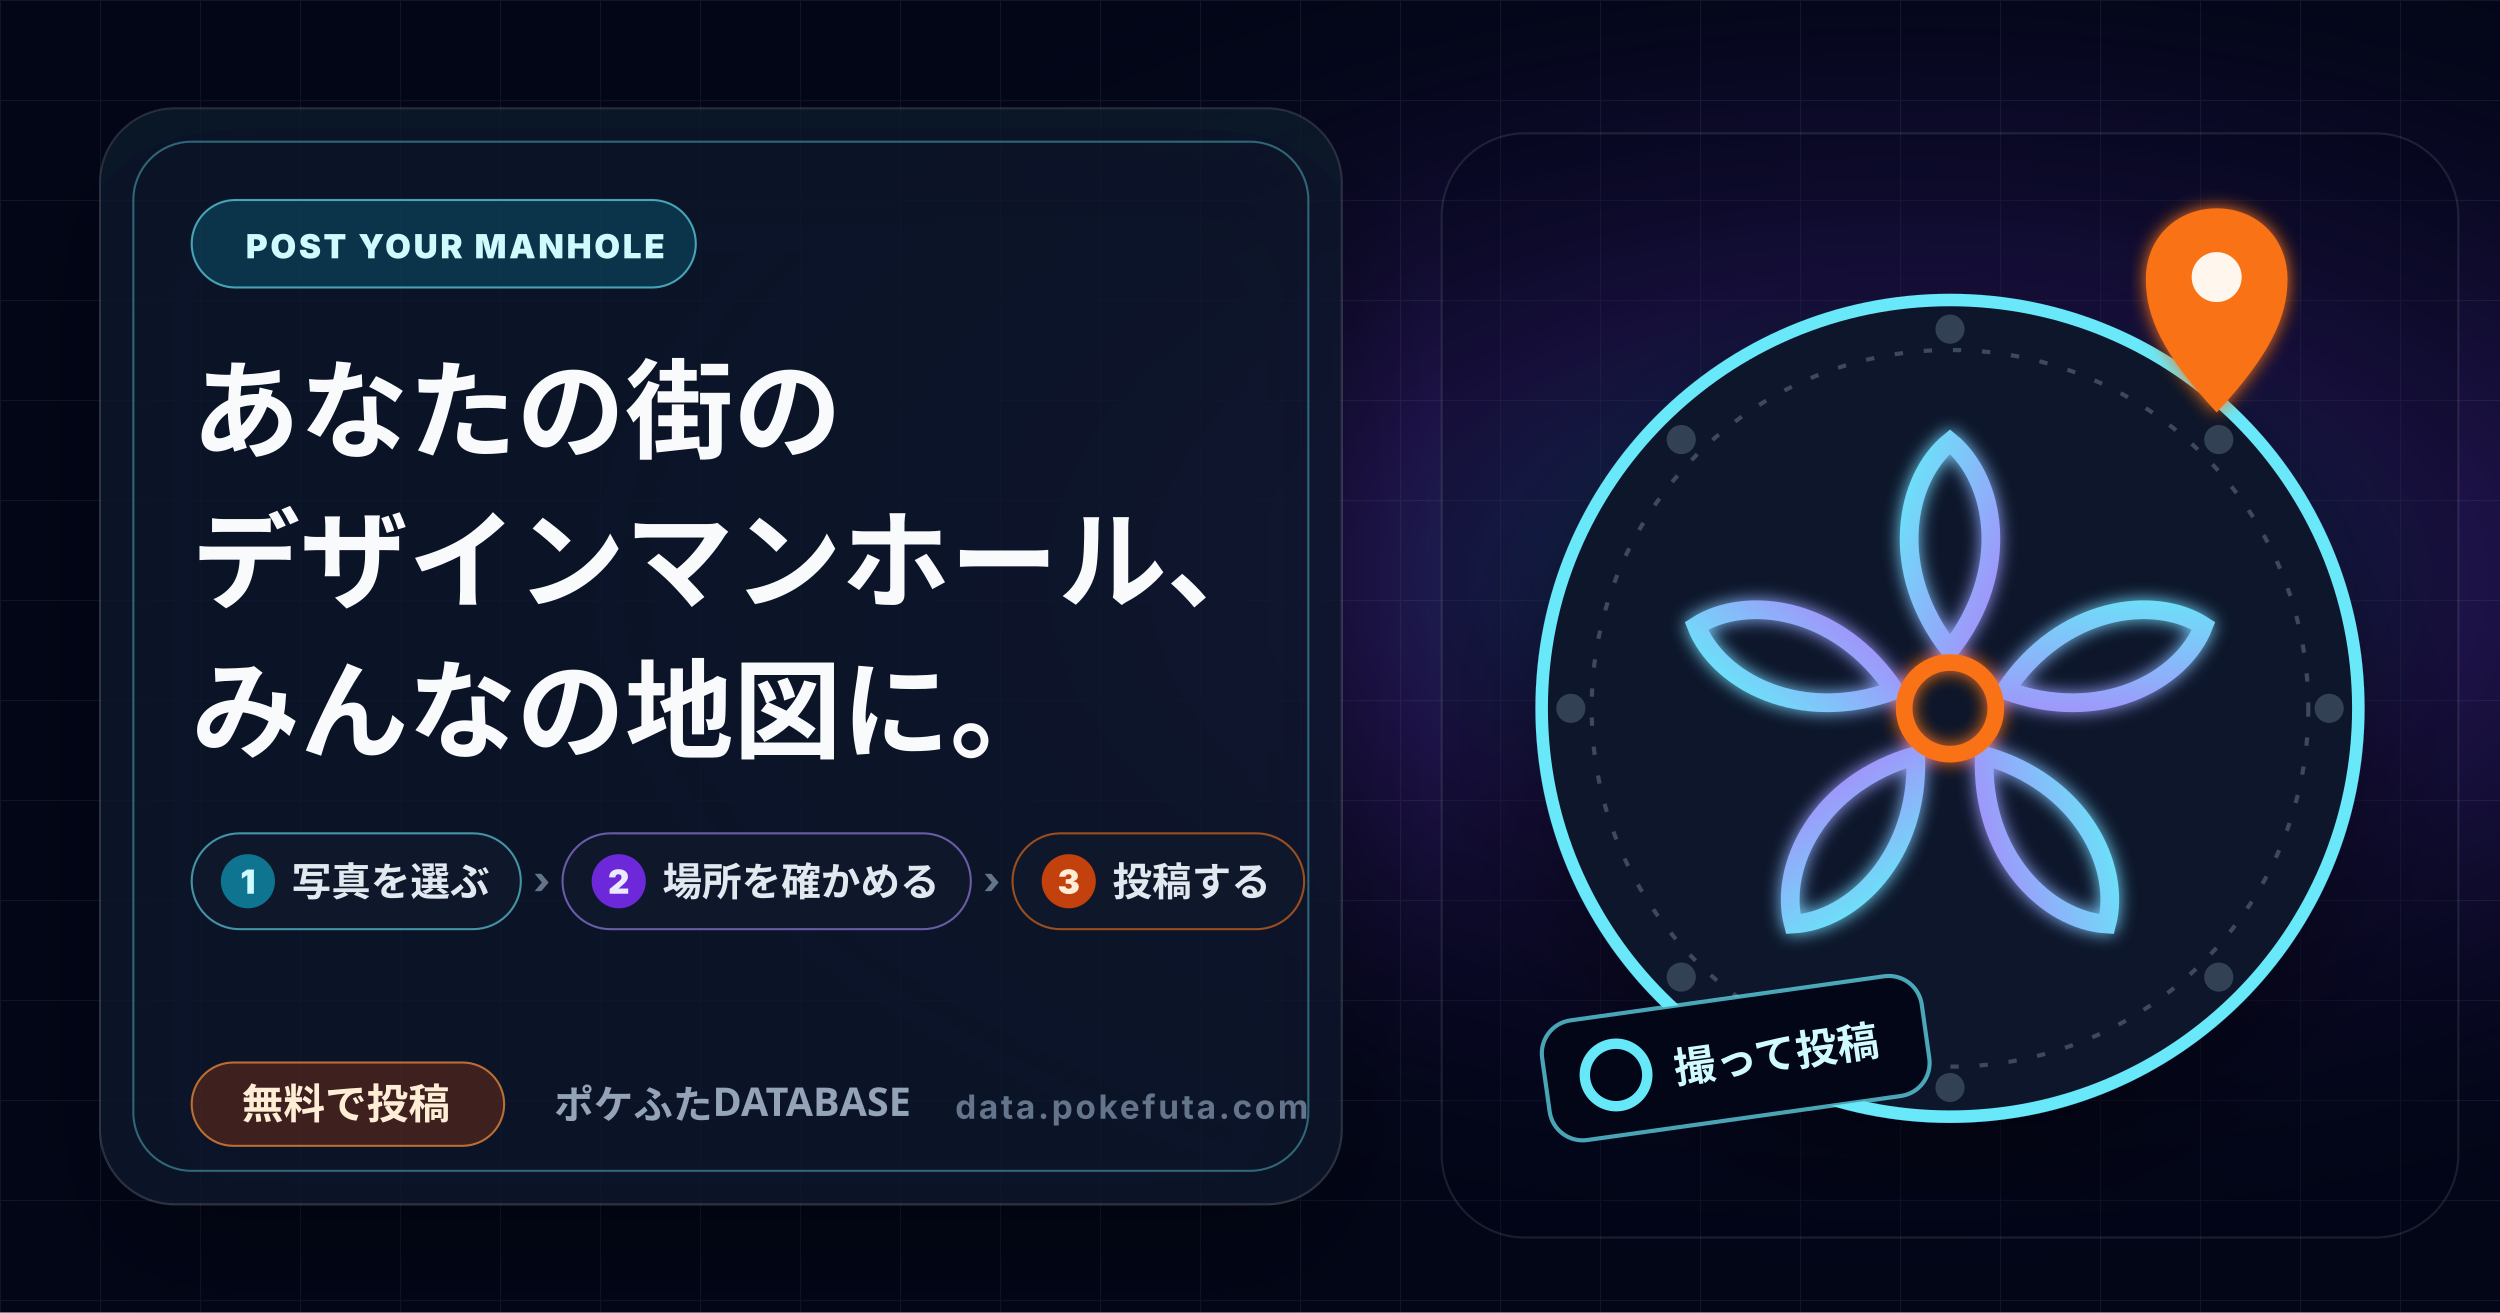
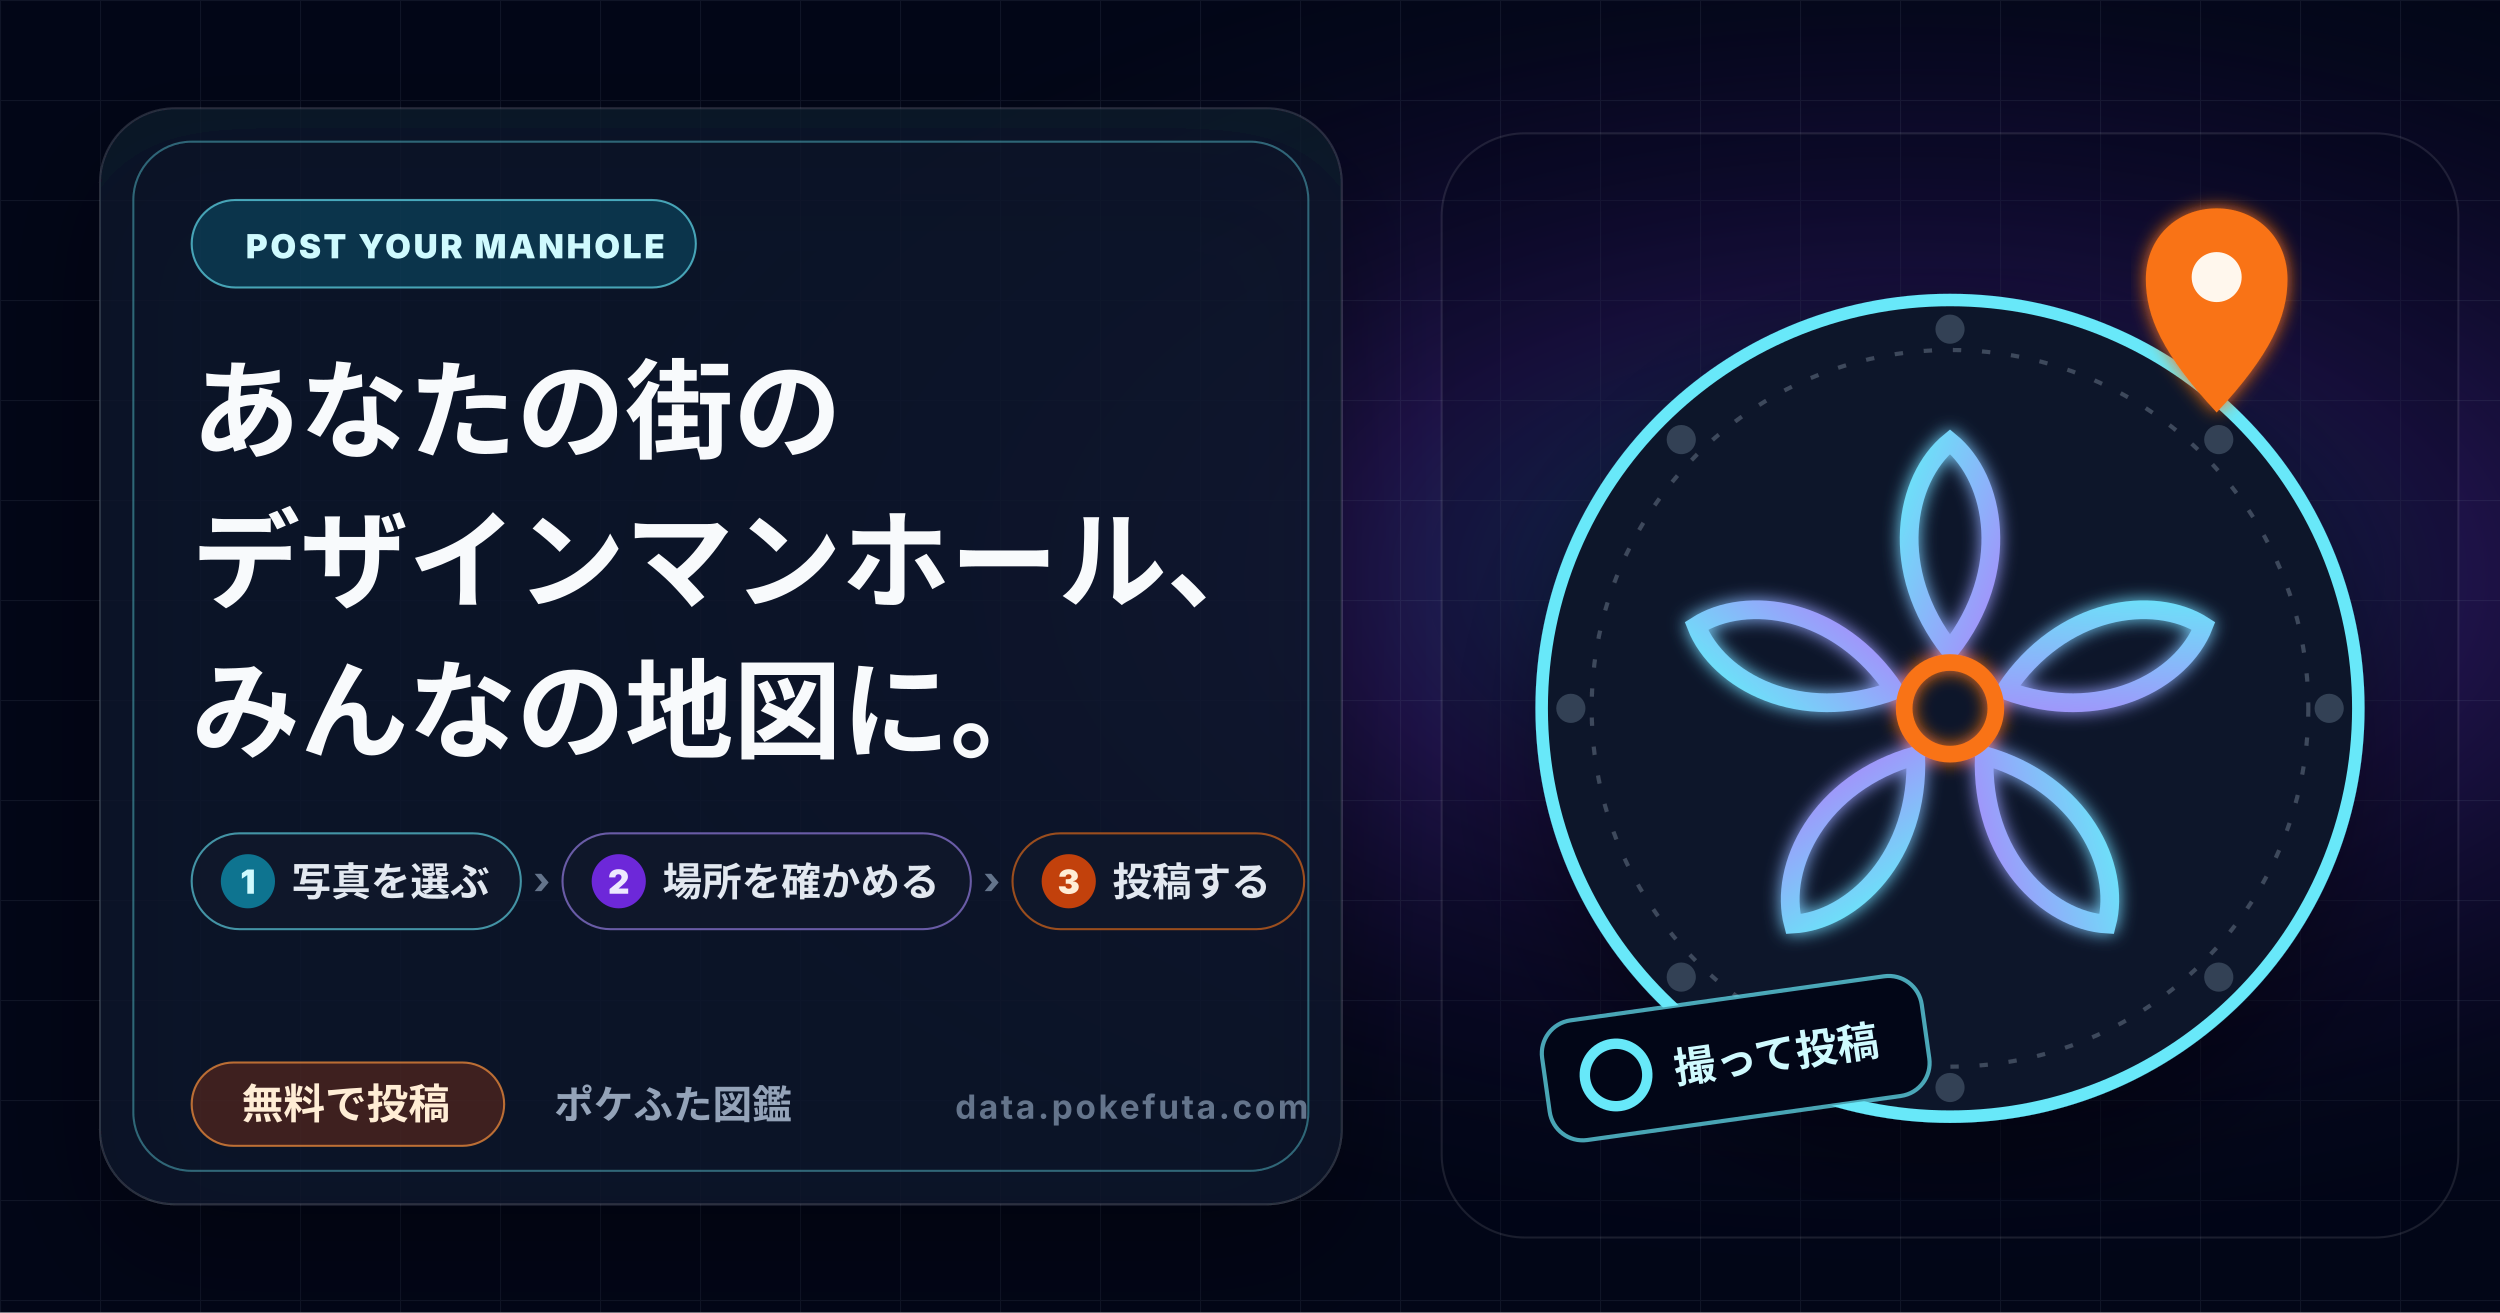
<svg xmlns="http://www.w3.org/2000/svg" width="1200" height="630" viewBox="0 0 1200 630">
  <defs>
    <style>
  .jp { font-family: "Hiragino Sans", "Noto Sans JP", "Yu Gothic", sans-serif; }
  .en { font-family: "Helvetica Neue", "Inter", Arial, sans-serif; letter-spacing: .08em; }
</style>
    <linearGradient id="bg" x1="0" y1="0" x2="1200" y2="630">
      <stop stop-color="#020617" />
      <stop offset=".48" stop-color="#07111F" />
      <stop offset="1" stop-color="#111827" />
    </linearGradient>
    <radialGradient id="glow" cx="76%" cy="44%" r="54%">
      <stop stop-color="#22D3EE" stop-opacity=".40" />
      <stop offset=".42" stop-color="#7C3AED" stop-opacity=".22" />
      <stop offset="1" stop-color="#020617" stop-opacity="0" />
    </radialGradient>
    <linearGradient id="line" x1="680" y1="78" x2="1090" y2="520">
      <stop stop-color="#67E8F9" />
      <stop offset=".5" stop-color="#A78BFA" />
      <stop offset="1" stop-color="#F97316" />
    </linearGradient>
    <linearGradient id="petal" x1="0" y1="0" x2="1" y2="1">
      <stop stop-color="#67E8F9" />
      <stop offset="1" stop-color="#A78BFA" />
    </linearGradient>
    <filter id="shadow">
      <feDropShadow dx="0" dy="24" stdDeviation="28" flood-opacity=".42" />
    </filter>
    <filter id="neon">
      <feGaussianBlur stdDeviation="4" result="b" />
      <feMerge>
        <feMergeNode in="b" />
        <feMergeNode in="SourceGraphic" />
      </feMerge>
    </filter>
    <pattern id="grid" width="48" height="48" patternUnits="userSpaceOnUse">
      <path d="M48 0H0V48" fill="none" stroke="#94A3B8" stroke-opacity=".10" />
    </pattern>
  </defs>
  <rect width="1200" height="630" fill="url(#bg)" />
  <rect width="1200" height="630" fill="url(#glow)" />
  <rect width="1200" height="630" fill="url(#grid)" />
  <g filter="url(#shadow)">
    <rect x="48" y="52" width="596" height="526" rx="36" fill="#0F172A" fill-opacity=".78" stroke="#E2E8F0" stroke-opacity=".14" />
    <rect x="64" y="68" width="564" height="494" rx="28" fill="none" stroke="url(#line)" stroke-opacity=".38" />
  </g>
  <rect x="92" y="96" width="242" height="42" rx="21" fill="#0E7490" fill-opacity=".34" stroke="#67E8F9" stroke-opacity=".65" />
  <text x="118" y="124" class="en" fill="#CFFAFE" font-size="16" font-weight="900">POST YOUR MANHOLE</text>
  <text x="92" y="216" class="jp" fill="#F8FAFC" font-size="52" font-weight="900">あなたの街の</text>
  <text x="92" y="288" class="jp" fill="#F8FAFC" font-size="52" font-weight="900">デザインマンホール、</text>
  <text x="92" y="360" class="jp" fill="#F8FAFC" font-size="52" font-weight="900">みんなの地図に。</text>
  <g class="jp" font-weight="800">
    <rect x="92" y="400" width="158" height="46" rx="23" fill="#0F172A" stroke="#67E8F9" stroke-opacity=".6" />
    <circle cx="119" cy="423" r="13" fill="#0E7490" />
    <text x="119" y="429" text-anchor="middle" class="en" fill="#CFFAFE" font-size="16" font-weight="900">1</text>
    <text x="140" y="430" fill="#E2E8F0" font-size="19">写真を選ぶ</text>
    <text x="256" y="429" class="en" fill="#64748B" font-size="18">›</text>
    <rect x="270" y="400" width="196" height="46" rx="23" fill="#0F172A" stroke="#A78BFA" stroke-opacity=".6" />
    <circle cx="297" cy="423" r="13" fill="#6D28D9" />
    <text x="297" y="429" text-anchor="middle" class="en" fill="#EDE9FE" font-size="16" font-weight="900">2</text>
    <text x="318" y="430" fill="#E2E8F0" font-size="19">場所を確かめる</text>
    <text x="472" y="429" class="en" fill="#64748B" font-size="18">›</text>
    <rect x="486" y="400" width="140" height="46" rx="23" fill="#0F172A" stroke="#F97316" stroke-opacity=".6" />
    <circle cx="513" cy="423" r="13" fill="#C2410C" />
    <text x="513" y="429" text-anchor="middle" class="en" fill="#FFEDD5" font-size="16" font-weight="900">3</text>
    <text x="534" y="430" fill="#E2E8F0" font-size="19">投稿する</text>
  </g>
  <path d="M92 484H628" stroke="url(#line)" stroke-width="3" />
  <rect x="92" y="510" width="150" height="40" rx="20" fill="#C2410C" fill-opacity=".28" stroke="#FB923C" stroke-opacity=".7" />
  <text x="116" y="537" class="jp" fill="#FFEDD5" font-size="20" font-weight="900">無料で投稿</text>
-   <text x="266" y="537" class="jp" fill="#94A3B8" font-size="19" font-weight="700">ポケふたDATABASE</text>
+   <text x="266" y="537" class="jp" fill="#94A3B8" font-size="19" font-weight="700">ポケふた図鑑</text>
  <text x="628" y="537" text-anchor="end" class="en" fill="#64748B" font-size="16" font-weight="700">data.pokefuta.com</text>
  <g transform="translate(672 40)">
    <rect x="20" y="24" width="488" height="530" rx="40" fill="#020617" fill-opacity=".28" stroke="#FFFFFF" stroke-opacity=".10" />
    <g filter="url(#shadow)">
      <circle cx="264" cy="300" r="196" fill="#0F172A" stroke="url(#line)" stroke-width="6" />
      <circle cx="264" cy="300" r="172" fill="none" stroke="#94A3B8" stroke-opacity=".35" stroke-width="2" stroke-dasharray="4 10" />
    </g>
    <g fill="#334155">
      <circle cx="264" cy="118" r="7" />
      <circle cx="264" cy="482" r="7" />
      <circle cx="82" cy="300" r="7" />
      <circle cx="446" cy="300" r="7" />
      <circle cx="135" cy="171" r="7" />
      <circle cx="393" cy="171" r="7" />
      <circle cx="135" cy="429" r="7" />
      <circle cx="393" cy="429" r="7" />
    </g>
    <g transform="translate(264 300)" filter="url(#neon)">
      <g fill="none" stroke="url(#petal)" stroke-width="9" stroke-linecap="round">
        <path d="M0 -28C-30 -66 -22 -110 0 -128C22 -110 30 -66 0 -28Z" transform="rotate(0)" />
        <path d="M0 -28C-30 -66 -22 -110 0 -128C22 -110 30 -66 0 -28Z" transform="rotate(72)" />
        <path d="M0 -28C-30 -66 -22 -110 0 -128C22 -110 30 -66 0 -28Z" transform="rotate(144)" />
        <path d="M0 -28C-30 -66 -22 -110 0 -128C22 -110 30 -66 0 -28Z" transform="rotate(216)" />
        <path d="M0 -28C-30 -66 -22 -110 0 -128C22 -110 30 -66 0 -28Z" transform="rotate(288)" />
      </g>
      <circle r="22" fill="none" stroke="#F97316" stroke-width="8" />
    </g>
    <g transform="translate(392 96)" filter="url(#neon)">
      <path d="M0 62C-26 34 -34 16 -34 -2C-34 -22 -19 -36 0 -36C19 -36 34 -22 34 -2C34 16 26 34 0 62Z" fill="#F97316" />
      <circle cy="-3" r="12" fill="#FFF7ED" />
    </g>
    <g transform="translate(66 452) rotate(-8)">
      <rect width="184" height="58" rx="16" fill="#020617" stroke="#67E8F9" stroke-opacity=".7" stroke-width="2" />
      <circle cx="34" cy="29" r="15" fill="none" stroke="#67E8F9" stroke-width="5" />
      <text x="62" y="37" class="jp" fill="#CFFAFE" font-size="20" font-weight="900">撮って投稿</text>
    </g>
  </g>
</svg>
